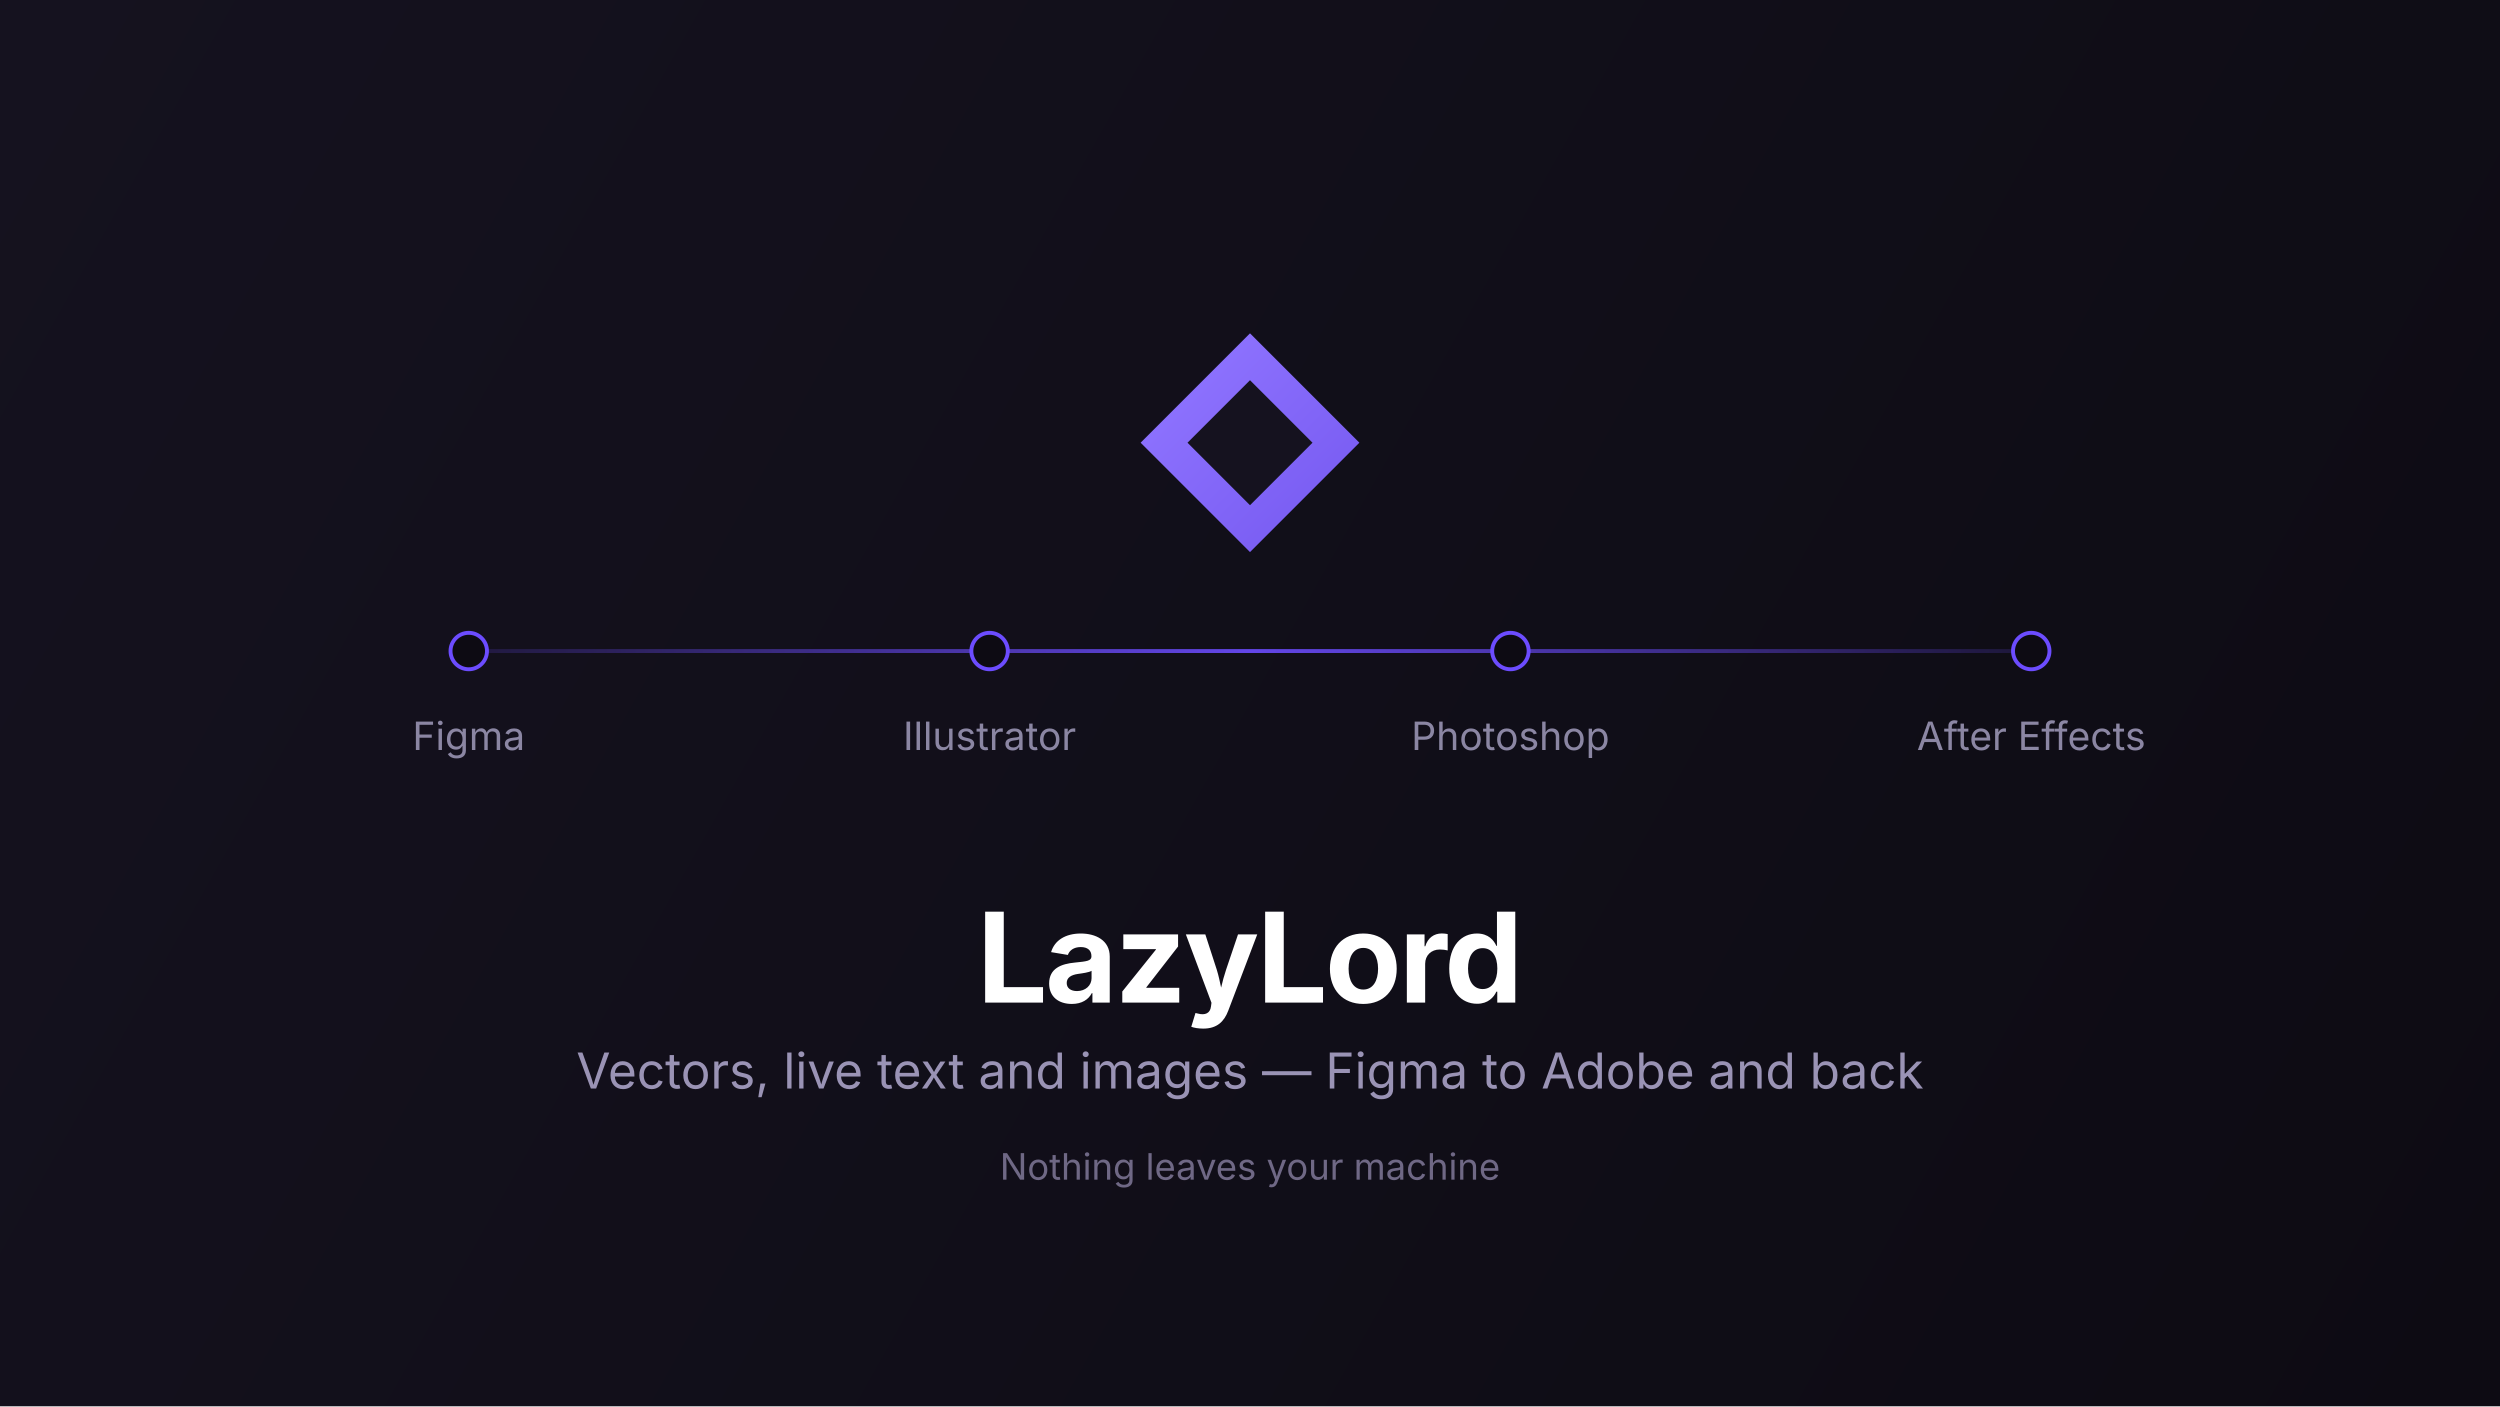
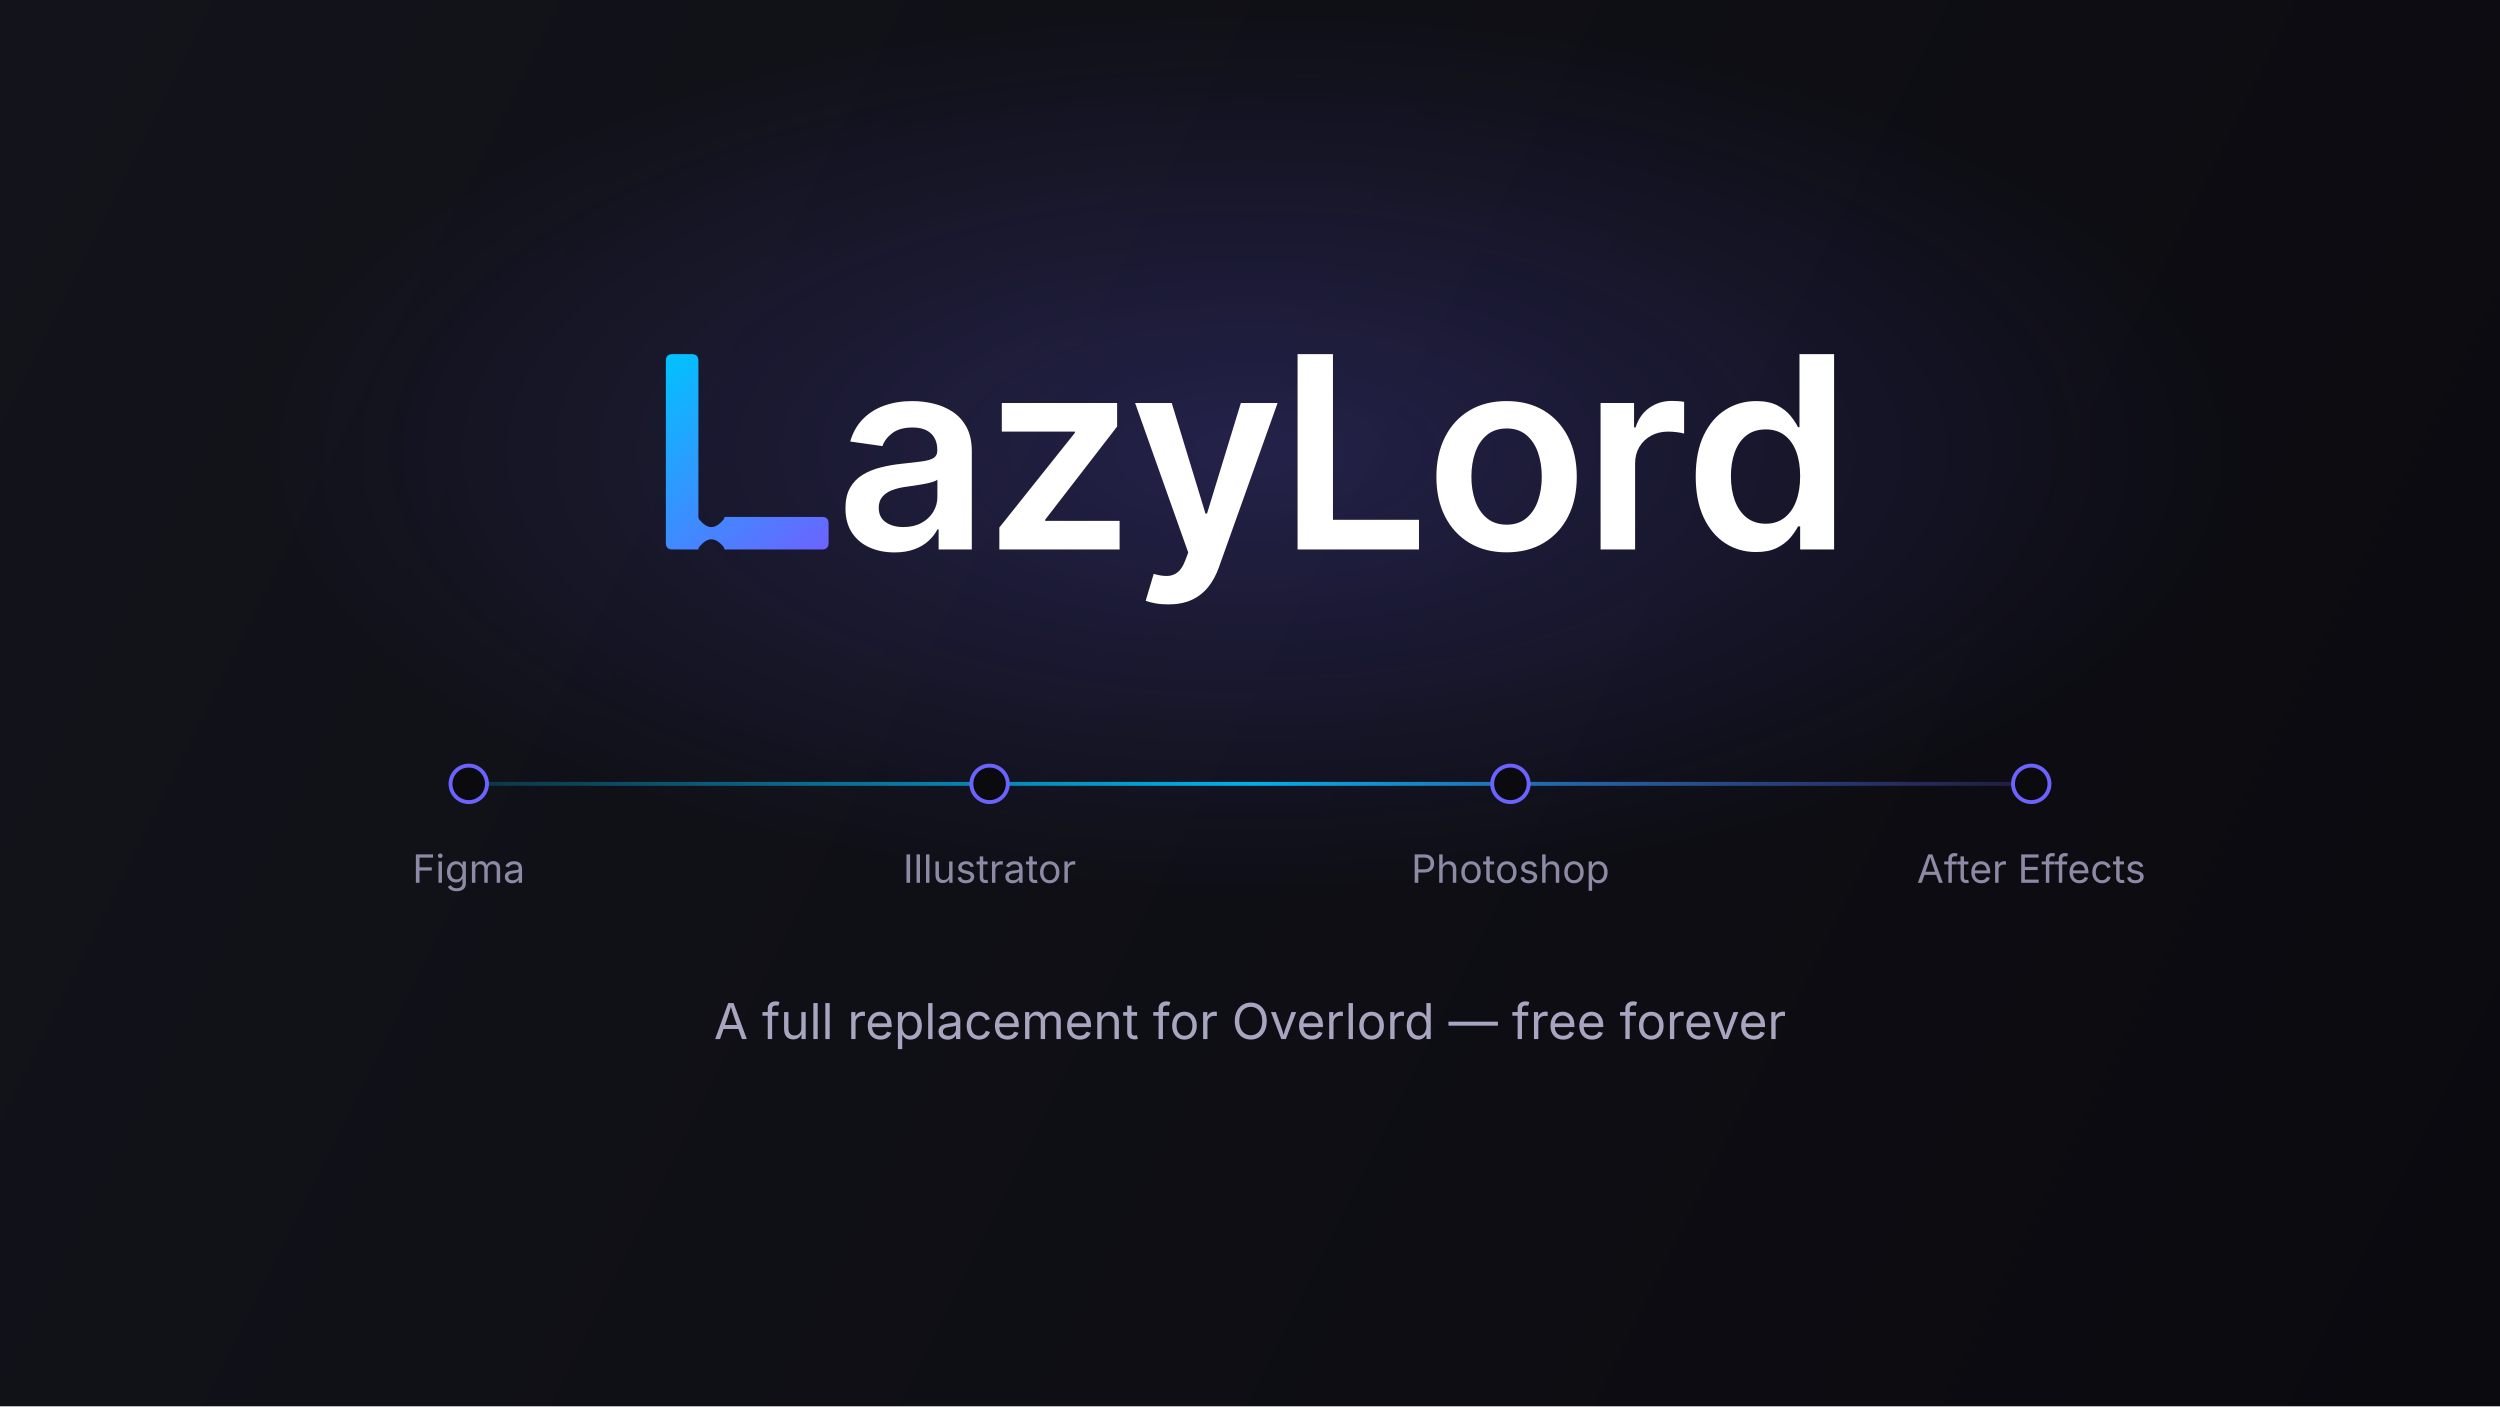
- <svg xmlns="http://www.w3.org/2000/svg" width="1920" height="1080" viewBox="0 0 1920 1080" fill="none">
+ <svg xmlns="http://www.w3.org/2000/svg" width="1920" height="1080" viewBox="0 -60 1920 1080" fill="none">
  <defs>
-     <linearGradient id="sky" x1="0" y1="0" x2="1920" y2="1080" gradientUnits="userSpaceOnUse">
-       <stop offset="0" stop-color="#15121f" />
-       <stop offset="1" stop-color="#0d0b13" />
+     <linearGradient id="sky" x1="0" y1="0" x2="1920" y2="960" gradientUnits="userSpaceOnUse">
+       <stop offset="0" stop-color="#13131b" />
+       <stop offset="1" stop-color="#0a0a0f" />
    </linearGradient>
-     <linearGradient id="mark" x1="820" y1="360" x2="1100" y2="640" gradientUnits="userSpaceOnUse">
-       <stop offset="0" stop-color="#8f74ff" />
-       <stop offset="1" stop-color="#5a3be0" />
+     <radialGradient id="glow" cx="0" cy="0" r="1" gradientUnits="userSpaceOnUse" gradientTransform="translate(960 287) scale(760 340)">
+       <stop offset="0" stop-color="#6C63FF" stop-opacity=".22" />
+       <stop offset="1" stop-color="#6C63FF" stop-opacity="0" />
+     </radialGradient>
+     <linearGradient id="mark" x1="3" y1="3" x2="18" y2="21" gradientUnits="userSpaceOnUse">
+       <stop offset="0" stop-color="#00C2FF" />
+       <stop offset="1" stop-color="#6C63FF" />
    </linearGradient>
-     <linearGradient id="wire" x1="360" y1="500" x2="1560" y2="500" gradientUnits="userSpaceOnUse">
-       <stop offset="0" stop-color="#6c4cff" stop-opacity=".15" />
-       <stop offset=".5" stop-color="#6c4cff" stop-opacity=".9" />
-       <stop offset="1" stop-color="#6c4cff" stop-opacity=".15" />
+     <linearGradient id="bn-grad" x1="3" y1="3" x2="18" y2="21" gradientUnits="userSpaceOnUse">
+       <stop offset="0" stop-color="#00C2FF" />
+       <stop offset="1" stop-color="#6C63FF" />
+     </linearGradient>
+     <linearGradient id="bn-shinefill" x1="0" x2="1">
+       <stop offset="0" stop-color="#fff" stop-opacity="0" />
+       <stop offset=".5" stop-color="#fff" stop-opacity=".95" />
+       <stop offset="1" stop-color="#fff" stop-opacity="0" />
+     </linearGradient>
+     <clipPath id="bn-inside">
+       <path d="M3.6 3 H5.4 Q6 3 6 3.6 V18 C6.8 19.25 7.6 19.25 8.4 18 H17.4 Q18 18 18 18.6 V20.4 Q18 21 17.4 21 H8.4 C7.6 19.75 6.8 19.75 6 21 H3.6 Q3 21 3 20.4 V3.6 Q3 3 3.6 3 Z" />
+       <path d="M24.070 21.272L24.070 21.272Q22.787 21.272 21.763 20.811Q20.739 20.350 20.146 19.444Q19.553 18.539 19.553 17.212L19.553 17.212Q19.553 16.069 19.975 15.322Q20.397 14.575 21.126 14.127Q21.856 13.679 22.774 13.446Q23.693 13.213 24.677 13.107L24.677 13.107Q25.863 12.984 26.602 12.883Q27.340 12.782 27.678 12.567Q28.017 12.352 28.017 11.895L28.017 11.895L28.017 11.842Q28.017 10.849 27.428 10.304Q26.839 9.759 25.732 9.759L25.732 9.759Q24.563 9.759 23.881 10.269Q23.200 10.778 22.963 11.473L22.963 11.473L19.992 11.051Q20.344 9.820 21.152 8.990Q21.961 8.159 23.130 7.742Q24.299 7.324 25.714 7.324L25.714 7.324Q26.690 7.324 27.656 7.553Q28.623 7.781 29.423 8.304Q30.223 8.827 30.711 9.724Q31.198 10.620 31.198 11.965L31.198 11.965L31.198 21L28.140 21L28.140 19.146L28.034 19.146Q27.744 19.708 27.221 20.196Q26.698 20.684 25.912 20.978Q25.125 21.272 24.070 21.272ZM24.897 18.935L24.897 18.935Q25.855 18.935 26.558 18.552Q27.261 18.170 27.643 17.537Q28.026 16.904 28.026 16.157L28.026 16.157L28.026 14.566Q27.876 14.689 27.520 14.795Q27.164 14.900 26.725 14.979Q26.285 15.059 25.855 15.120Q25.424 15.182 25.108 15.226L25.108 15.226Q24.396 15.322 23.833 15.542Q23.271 15.762 22.945 16.153Q22.620 16.544 22.620 17.159L22.620 17.159Q22.620 18.038 23.262 18.486Q23.903 18.935 24.897 18.935ZM44.819 21L33.736 21L33.736 18.979L40.697 10.251L40.697 10.137L33.964 10.137L33.964 7.500L44.590 7.500L44.590 9.671L37.963 18.249L37.963 18.363L44.819 18.363L44.819 21ZM49.298 26.063L49.298 26.063Q48.648 26.063 48.098 25.961Q47.549 25.860 47.224 25.729L47.224 25.729L47.962 23.250Q48.657 23.452 49.202 23.443Q49.746 23.435 50.164 23.105Q50.581 22.775 50.871 22.011L50.871 22.011L51.144 21.281L46.248 7.500L49.623 7.500L52.735 17.695L52.875 17.695L55.995 7.500L59.379 7.500L53.974 22.635Q53.596 23.707 52.972 24.476Q52.348 25.245 51.447 25.654Q50.546 26.063 49.298 26.063ZM72.411 21L61.222 21L61.222 3L64.483 3L64.483 18.267L72.411 18.267L72.411 21ZM80.485 21.264L80.485 21.264Q78.507 21.264 77.057 20.394Q75.607 19.523 74.812 17.959Q74.016 16.395 74.016 14.303L74.016 14.303Q74.016 12.211 74.812 10.638Q75.607 9.064 77.057 8.194Q78.507 7.324 80.485 7.324L80.485 7.324Q82.463 7.324 83.913 8.194Q85.363 9.064 86.158 10.638Q86.954 12.211 86.954 14.303L86.954 14.303Q86.954 16.395 86.158 17.959Q85.363 19.523 83.913 20.394Q82.463 21.264 80.485 21.264ZM80.503 18.715L80.503 18.715Q81.575 18.715 82.296 18.122Q83.016 17.528 83.372 16.526Q83.728 15.524 83.728 14.294L83.728 14.294Q83.728 13.055 83.372 12.048Q83.016 11.042 82.296 10.444Q81.575 9.847 80.503 9.847L80.503 9.847Q79.404 9.847 78.679 10.444Q77.954 11.042 77.598 12.048Q77.242 13.055 77.242 14.294L77.242 14.294Q77.242 15.524 77.598 16.526Q77.954 17.528 78.679 18.122Q79.404 18.715 80.503 18.715ZM92.330 21L89.148 21L89.148 7.500L92.233 7.500L92.233 9.750L92.374 9.750Q92.743 8.581 93.644 7.944Q94.545 7.307 95.705 7.307L95.705 7.307Q95.968 7.307 96.298 7.329Q96.628 7.351 96.847 7.395L96.847 7.395L96.847 10.321Q96.645 10.251 96.210 10.194Q95.775 10.137 95.371 10.137L95.371 10.137Q94.501 10.137 93.811 10.510Q93.121 10.884 92.725 11.543Q92.330 12.202 92.330 13.063L92.330 13.063L92.330 21ZM103.480 21.237L103.480 21.237Q101.889 21.237 100.633 20.420Q99.376 19.603 98.646 18.047Q97.917 16.491 97.917 14.268L97.917 14.268Q97.917 12.018 98.660 10.466Q99.402 8.915 100.668 8.120Q101.933 7.324 103.489 7.324L103.489 7.324Q104.676 7.324 105.440 7.724Q106.205 8.124 106.653 8.682Q107.101 9.240 107.347 9.732L107.347 9.732L107.479 9.732L107.479 3L110.670 3L110.670 21L107.541 21L107.541 18.873L107.347 18.873Q107.101 19.365 106.636 19.915Q106.170 20.464 105.405 20.851Q104.640 21.237 103.480 21.237ZM104.368 18.627L104.368 18.627Q105.379 18.627 106.091 18.078Q106.803 17.528 107.172 16.544Q107.541 15.560 107.541 14.250L107.541 14.250Q107.541 12.940 107.176 11.974Q106.811 11.007 106.104 10.471Q105.396 9.935 104.368 9.935L104.368 9.935Q103.305 9.935 102.593 10.488Q101.881 11.042 101.520 12.018Q101.160 12.993 101.160 14.250L101.160 14.250Q101.160 15.516 101.525 16.504Q101.889 17.493 102.606 18.060Q103.322 18.627 104.368 18.627Z" />
+     </clipPath>
+     <clipPath id="bn-reveal">
+       <rect id="bn-wipe" x="18" y="0" width="94.17" height="30" />
+     </clipPath>
+     <radialGradient id="spark">
+       <stop offset="0" stop-color="#FFFFFF" />
+       <stop offset=".25" stop-color="#00C2FF" stop-opacity=".9" />
+       <stop offset="1" stop-color="#00C2FF" stop-opacity="0" />
+     </radialGradient>
+     <linearGradient id="wire" x1="360" y1="0" x2="1560" y2="0" gradientUnits="userSpaceOnUse">
+       <stop offset="0" stop-color="#00C2FF" stop-opacity=".2" />
+       <stop offset=".5" stop-color="#00C2FF" stop-opacity=".9" />
+       <stop offset="1" stop-color="#6C63FF" stop-opacity=".2" />
    </linearGradient>
  </defs>
-   <rect width="1920" height="1080" fill="url(#sky)" />
-   <path d="M360 500 H1560" stroke="url(#wire)" stroke-width="3" />
-   <g fill="#0d0b13" stroke="#6c4cff" stroke-width="3">
-     <circle cx="360" cy="500" r="14" />
-     <circle cx="760" cy="500" r="14" />
-     <circle cx="1160" cy="500" r="14" />
-     <circle cx="1560" cy="500" r="14" />
+   <style>
+ #bn-stem{animation:bn-stem 3.2s cubic-bezier(.2,.8,.2,1) 0s 1 both}
+ #bn-foot{animation:bn-foot 3.2s cubic-bezier(.2,.8,.2,1) 0s 1 both}
+ #bn-bridge{transform-box:fill-box;transform-origin:center;animation:bn-bridge 3.2s cubic-bezier(.3,1.4,.4,1) 0s 1 both}
+ #bn-pulse{opacity:0;animation:bn-pulse 3.2s ease-in-out 0s 1 both}
+ #bn-shine{opacity:0;animation:bn-shine 3.2s linear 0s 1 both}
+ #bn-back{opacity:0;animation:bn-back 3.2s ease-in-out 0s 1 both}
+ #bn-wipe{transform-box:fill-box;transform-origin:left center;animation:bn-wipe 3.2s linear 0s 1 both}
+ #bn-word{animation:bn-word 3.2s linear 0s 1 both}
+ @keyframes bn-stem{0%{opacity:0;transform:translateY(1.5px)}9.375%{opacity:1;transform:none}100%{opacity:1;transform:none}}
+ @keyframes bn-foot{0%,4.687%{opacity:0;transform:translateX(2.5px)}14.063%{opacity:1;transform:translateX(2.5px)}34.375%{opacity:1;transform:none}100%{opacity:1;transform:none}}
+ @keyframes bn-pulse{0%,15.625%{opacity:0;transform:translateX(-3px)}20.313%{opacity:1}34.375%{opacity:1;transform:none}39.063%{opacity:0;transform:none}100%{opacity:0;transform:none}}
+ @keyframes bn-bridge{0%,31.25%{opacity:0;transform:scaleX(0)}40.625%{opacity:1;transform:scaleX(1)}100%{opacity:1;transform:scaleX(1)}}
+ @keyframes bn-shine{0%,45.312%{opacity:0;transform:translateX(-2px)}46.875%{opacity:.9}54.688%{opacity:.9;transform:translateX(14px)}81.25%{opacity:.9;transform:translateX(107.67px)}83.75%{opacity:0;transform:translateX(107.67px)}100%{opacity:0;transform:translateX(107.67px)}}
+ @keyframes bn-back{0%,84.375%{opacity:0;transform:translateX(106.67px)}86.875%{opacity:.6}97.5%{opacity:.6;transform:translateX(-1px)}100%{opacity:0;transform:translateX(-1px)}}
+ @keyframes bn-wipe{0%,54.688%{transform:scaleX(0)}81.25%{transform:scaleX(1)}100%{transform:scaleX(1)}}
+ @keyframes bn-word{0%,54.688%{transform:translateX(-1.5px)}81.25%{transform:none}100%{transform:none}}
+ @media (prefers-reduced-motion:reduce){#bn-stem,#bn-foot,#bn-bridge,#bn-wipe,#bn-word,#bn-all{animation:none}#bn-pulse,#bn-shine,#bn-back{animation:none;opacity:0}}
+ #bn-spark{opacity:0;animation:bn-spark 4s linear 3.2s infinite both}
+ @keyframes bn-spark{0%{opacity:0;transform:none}3%{opacity:1}60%{opacity:1;transform:translateX(1200px)}66%,100%{opacity:0;transform:translateX(1200px)}}
+ .bn-hit0{opacity:0;animation:bn-hit0 4s ease-out 3.2s infinite both}
+ @keyframes bn-hit0{0%,0%{opacity:0}2.5%{opacity:1}15.5%,100%{opacity:0}}
+ .bn-hit1{opacity:0;animation:bn-hit1 4s ease-out 3.2s infinite both}
+ @keyframes bn-hit1{0%,18.5%{opacity:0}21%{opacity:1}34%,100%{opacity:0}}
+ .bn-hit2{opacity:0;animation:bn-hit2 4s ease-out 3.2s infinite both}
+ @keyframes bn-hit2{0%,38.5%{opacity:0}41%{opacity:1}54%,100%{opacity:0}}
+ .bn-hit3{opacity:0;animation:bn-hit3 4s ease-out 3.2s infinite both}
+ @keyframes bn-hit3{0%,58.5%{opacity:0}61%{opacity:1}74%,100%{opacity:0}}
+ @media (prefers-reduced-motion:reduce){#bn-spark,.bn-hit0,.bn-hit1,.bn-hit2,.bn-hit3{animation:none;opacity:0}}
+   </style>
+   <rect y="-60" width="1920" height="1080" fill="url(#sky)" />
+   <rect y="-60" width="1920" height="1080" fill="url(#glow)" />
+   <g transform="translate(486.375 187) scale(8.333)">
+     <g id="bn-all">
+       <g id="bn-stem">
+         <path d="M3.6 3 H5.4 Q6 3 6 3.6 V21 H3.6 Q3 21 3 20.4 V3.6 Q3 3 3.6 3 Z" fill="url(#bn-grad)" />
+       </g>
+       <g id="bn-foot">
+         <path d="M8.4 18 H17.4 Q18 18 18 18.6 V20.4 Q18 21 17.4 21 H8.4 Z" fill="url(#bn-grad)" />
+       </g>
+       <g id="bn-bridge">
+         <path d="M5.9 18 C6.8 19.25 7.6 19.25 8.5 18 V21 C7.6 19.75 6.8 19.75 5.9 21 Z" fill="url(#bn-grad)" />
+       </g>
+       <g id="bn-pulse">
+         <circle cx="7.2" cy="19.5" r="0.9" fill="#fff" />
+         <circle cx="7.2" cy="19.5" r="2" fill="#fff" opacity=".18" />
+       </g>
+       <g clip-path="url(#bn-reveal)">
+         <g id="bn-word">
+           <path d="M24.070 21.272L24.070 21.272Q22.787 21.272 21.763 20.811Q20.739 20.350 20.146 19.444Q19.553 18.539 19.553 17.212L19.553 17.212Q19.553 16.069 19.975 15.322Q20.397 14.575 21.126 14.127Q21.856 13.679 22.774 13.446Q23.693 13.213 24.677 13.107L24.677 13.107Q25.863 12.984 26.602 12.883Q27.340 12.782 27.678 12.567Q28.017 12.352 28.017 11.895L28.017 11.895L28.017 11.842Q28.017 10.849 27.428 10.304Q26.839 9.759 25.732 9.759L25.732 9.759Q24.563 9.759 23.881 10.269Q23.200 10.778 22.963 11.473L22.963 11.473L19.992 11.051Q20.344 9.820 21.152 8.990Q21.961 8.159 23.130 7.742Q24.299 7.324 25.714 7.324L25.714 7.324Q26.690 7.324 27.656 7.553Q28.623 7.781 29.423 8.304Q30.223 8.827 30.711 9.724Q31.198 10.620 31.198 11.965L31.198 11.965L31.198 21L28.140 21L28.140 19.146L28.034 19.146Q27.744 19.708 27.221 20.196Q26.698 20.684 25.912 20.978Q25.125 21.272 24.070 21.272ZM24.897 18.935L24.897 18.935Q25.855 18.935 26.558 18.552Q27.261 18.170 27.643 17.537Q28.026 16.904 28.026 16.157L28.026 16.157L28.026 14.566Q27.876 14.689 27.520 14.795Q27.164 14.900 26.725 14.979Q26.285 15.059 25.855 15.120Q25.424 15.182 25.108 15.226L25.108 15.226Q24.396 15.322 23.833 15.542Q23.271 15.762 22.945 16.153Q22.620 16.544 22.620 17.159L22.620 17.159Q22.620 18.038 23.262 18.486Q23.903 18.935 24.897 18.935ZM44.819 21L33.736 21L33.736 18.979L40.697 10.251L40.697 10.137L33.964 10.137L33.964 7.500L44.590 7.500L44.590 9.671L37.963 18.249L37.963 18.363L44.819 18.363L44.819 21ZM49.298 26.063L49.298 26.063Q48.648 26.063 48.098 25.961Q47.549 25.860 47.224 25.729L47.224 25.729L47.962 23.250Q48.657 23.452 49.202 23.443Q49.746 23.435 50.164 23.105Q50.581 22.775 50.871 22.011L50.871 22.011L51.144 21.281L46.248 7.500L49.623 7.500L52.735 17.695L52.875 17.695L55.995 7.500L59.379 7.500L53.974 22.635Q53.596 23.707 52.972 24.476Q52.348 25.245 51.447 25.654Q50.546 26.063 49.298 26.063ZM72.411 21L61.222 21L61.222 3L64.483 3L64.483 18.267L72.411 18.267L72.411 21ZM80.485 21.264L80.485 21.264Q78.507 21.264 77.057 20.394Q75.607 19.523 74.812 17.959Q74.016 16.395 74.016 14.303L74.016 14.303Q74.016 12.211 74.812 10.638Q75.607 9.064 77.057 8.194Q78.507 7.324 80.485 7.324L80.485 7.324Q82.463 7.324 83.913 8.194Q85.363 9.064 86.158 10.638Q86.954 12.211 86.954 14.303L86.954 14.303Q86.954 16.395 86.158 17.959Q85.363 19.523 83.913 20.394Q82.463 21.264 80.485 21.264ZM80.503 18.715L80.503 18.715Q81.575 18.715 82.296 18.122Q83.016 17.528 83.372 16.526Q83.728 15.524 83.728 14.294L83.728 14.294Q83.728 13.055 83.372 12.048Q83.016 11.042 82.296 10.444Q81.575 9.847 80.503 9.847L80.503 9.847Q79.404 9.847 78.679 10.444Q77.954 11.042 77.598 12.048Q77.242 13.055 77.242 14.294L77.242 14.294Q77.242 15.524 77.598 16.526Q77.954 17.528 78.679 18.122Q79.404 18.715 80.503 18.715ZM92.330 21L89.148 21L89.148 7.500L92.233 7.500L92.233 9.750L92.374 9.750Q92.743 8.581 93.644 7.944Q94.545 7.307 95.705 7.307L95.705 7.307Q95.968 7.307 96.298 7.329Q96.628 7.351 96.847 7.395L96.847 7.395L96.847 10.321Q96.645 10.251 96.210 10.194Q95.775 10.137 95.371 10.137L95.371 10.137Q94.501 10.137 93.811 10.510Q93.121 10.884 92.725 11.543Q92.330 12.202 92.330 13.063L92.330 13.063L92.330 21ZM103.480 21.237L103.480 21.237Q101.889 21.237 100.633 20.420Q99.376 19.603 98.646 18.047Q97.917 16.491 97.917 14.268L97.917 14.268Q97.917 12.018 98.660 10.466Q99.402 8.915 100.668 8.120Q101.933 7.324 103.489 7.324L103.489 7.324Q104.676 7.324 105.440 7.724Q106.205 8.124 106.653 8.682Q107.101 9.240 107.347 9.732L107.347 9.732L107.479 9.732L107.479 3L110.670 3L110.670 21L107.541 21L107.541 18.873L107.347 18.873Q107.101 19.365 106.636 19.915Q106.170 20.464 105.405 20.851Q104.640 21.237 103.480 21.237ZM104.368 18.627L104.368 18.627Q105.379 18.627 106.091 18.078Q106.803 17.528 107.172 16.544Q107.541 15.560 107.541 14.250L107.541 14.250Q107.541 12.940 107.176 11.974Q106.811 11.007 106.104 10.471Q105.396 9.935 104.368 9.935L104.368 9.935Q103.305 9.935 102.593 10.488Q101.881 11.042 101.520 12.018Q101.160 12.993 101.160 14.250L101.160 14.250Q101.160 15.516 101.525 16.504Q101.889 17.493 102.606 18.060Q103.322 18.627 104.368 18.627Z" fill="#FFFFFF" />
+         </g>
+       </g>
+       <g clip-path="url(#bn-inside)">
+         <rect id="bn-shine" x="2" y="2" width="4" height="26" fill="url(#bn-shinefill)" />
+         <rect id="bn-back" x="2" y="2" width="4" height="26" fill="url(#bn-shinefill)" />
+       </g>
+     </g>
  </g>
-   <g fill="#8b86a3" font-family="Inter, 'Segoe UI', system-ui, sans-serif" font-size="30" text-anchor="middle">
-     <text x="360" y="576">Figma</text>
-     <text x="760" y="576">Illustrator</text>
-     <text x="1160" y="576">Photoshop</text>
-     <text x="1560" y="576">After Effects</text>
+   <path d="M360 542 H1560" stroke="url(#wire)" stroke-width="3" />
+   <g fill="#0a0a0f" stroke="#6C63FF" stroke-width="3">
+     <circle cx="360" cy="542" r="14" />
+     <circle cx="760" cy="542" r="14" />
+     <circle cx="1160" cy="542" r="14" />
+     <circle cx="1560" cy="542" r="14" />
  </g>
-   <path d="M960 256 L1044 340 L960 424 L876 340 Z" fill="url(#mark)" />
-   <path d="M960 292 L1008 340 L960 388 L912 340 Z" fill="#15121f" />
-   <text x="960" y="770" text-anchor="middle" fill="#ffffff" font-family="Inter, 'Segoe UI', system-ui, sans-serif" font-size="96" font-weight="700" letter-spacing="-2">LazyLord</text>
-   <text x="960" y="836" text-anchor="middle" fill="#9a93b5" font-family="Inter, 'Segoe UI', system-ui, sans-serif" font-size="38">Vectors, live text and images — Figma to Adobe and back</text>
-   <text x="960" y="906" text-anchor="middle" fill="#6f6885" font-family="Inter, 'Segoe UI', system-ui, sans-serif" font-size="28">Nothing leaves your machine</text>
+   <circle class="bn-hit0" cx="360" cy="542" r="14" fill="#00C2FF" stroke="#FFFFFF" stroke-width="3" />
+   <circle class="bn-hit1" cx="760" cy="542" r="14" fill="#00C2FF" stroke="#FFFFFF" stroke-width="3" />
+   <circle class="bn-hit2" cx="1160" cy="542" r="14" fill="#6C63FF" stroke="#FFFFFF" stroke-width="3" />
+   <circle class="bn-hit3" cx="1560" cy="542" r="14" fill="#6C63FF" stroke="#FFFFFF" stroke-width="3" />
+   <g id="bn-spark">
+     <circle cx="360" cy="542" r="34" fill="url(#spark)" />
+     <circle cx="360" cy="542" r="6" fill="#FFFFFF" />
+   </g>
+   <g fill="#8e8aa6" font-family="Inter, 'Segoe UI', system-ui, sans-serif" font-size="30" text-anchor="middle">
+     <text x="360" y="618">Figma</text>
+     <text x="760" y="618">Illustrator</text>
+     <text x="1160" y="618">Photoshop</text>
+     <text x="1560" y="618">After Effects</text>
+   </g>
+   <text x="960" y="738" text-anchor="middle" fill="#a9a5c0" font-family="Inter, 'Segoe UI', system-ui, sans-serif" font-size="38">
+     A full replacement for Overlord — free forever
+   </text>
</svg>
